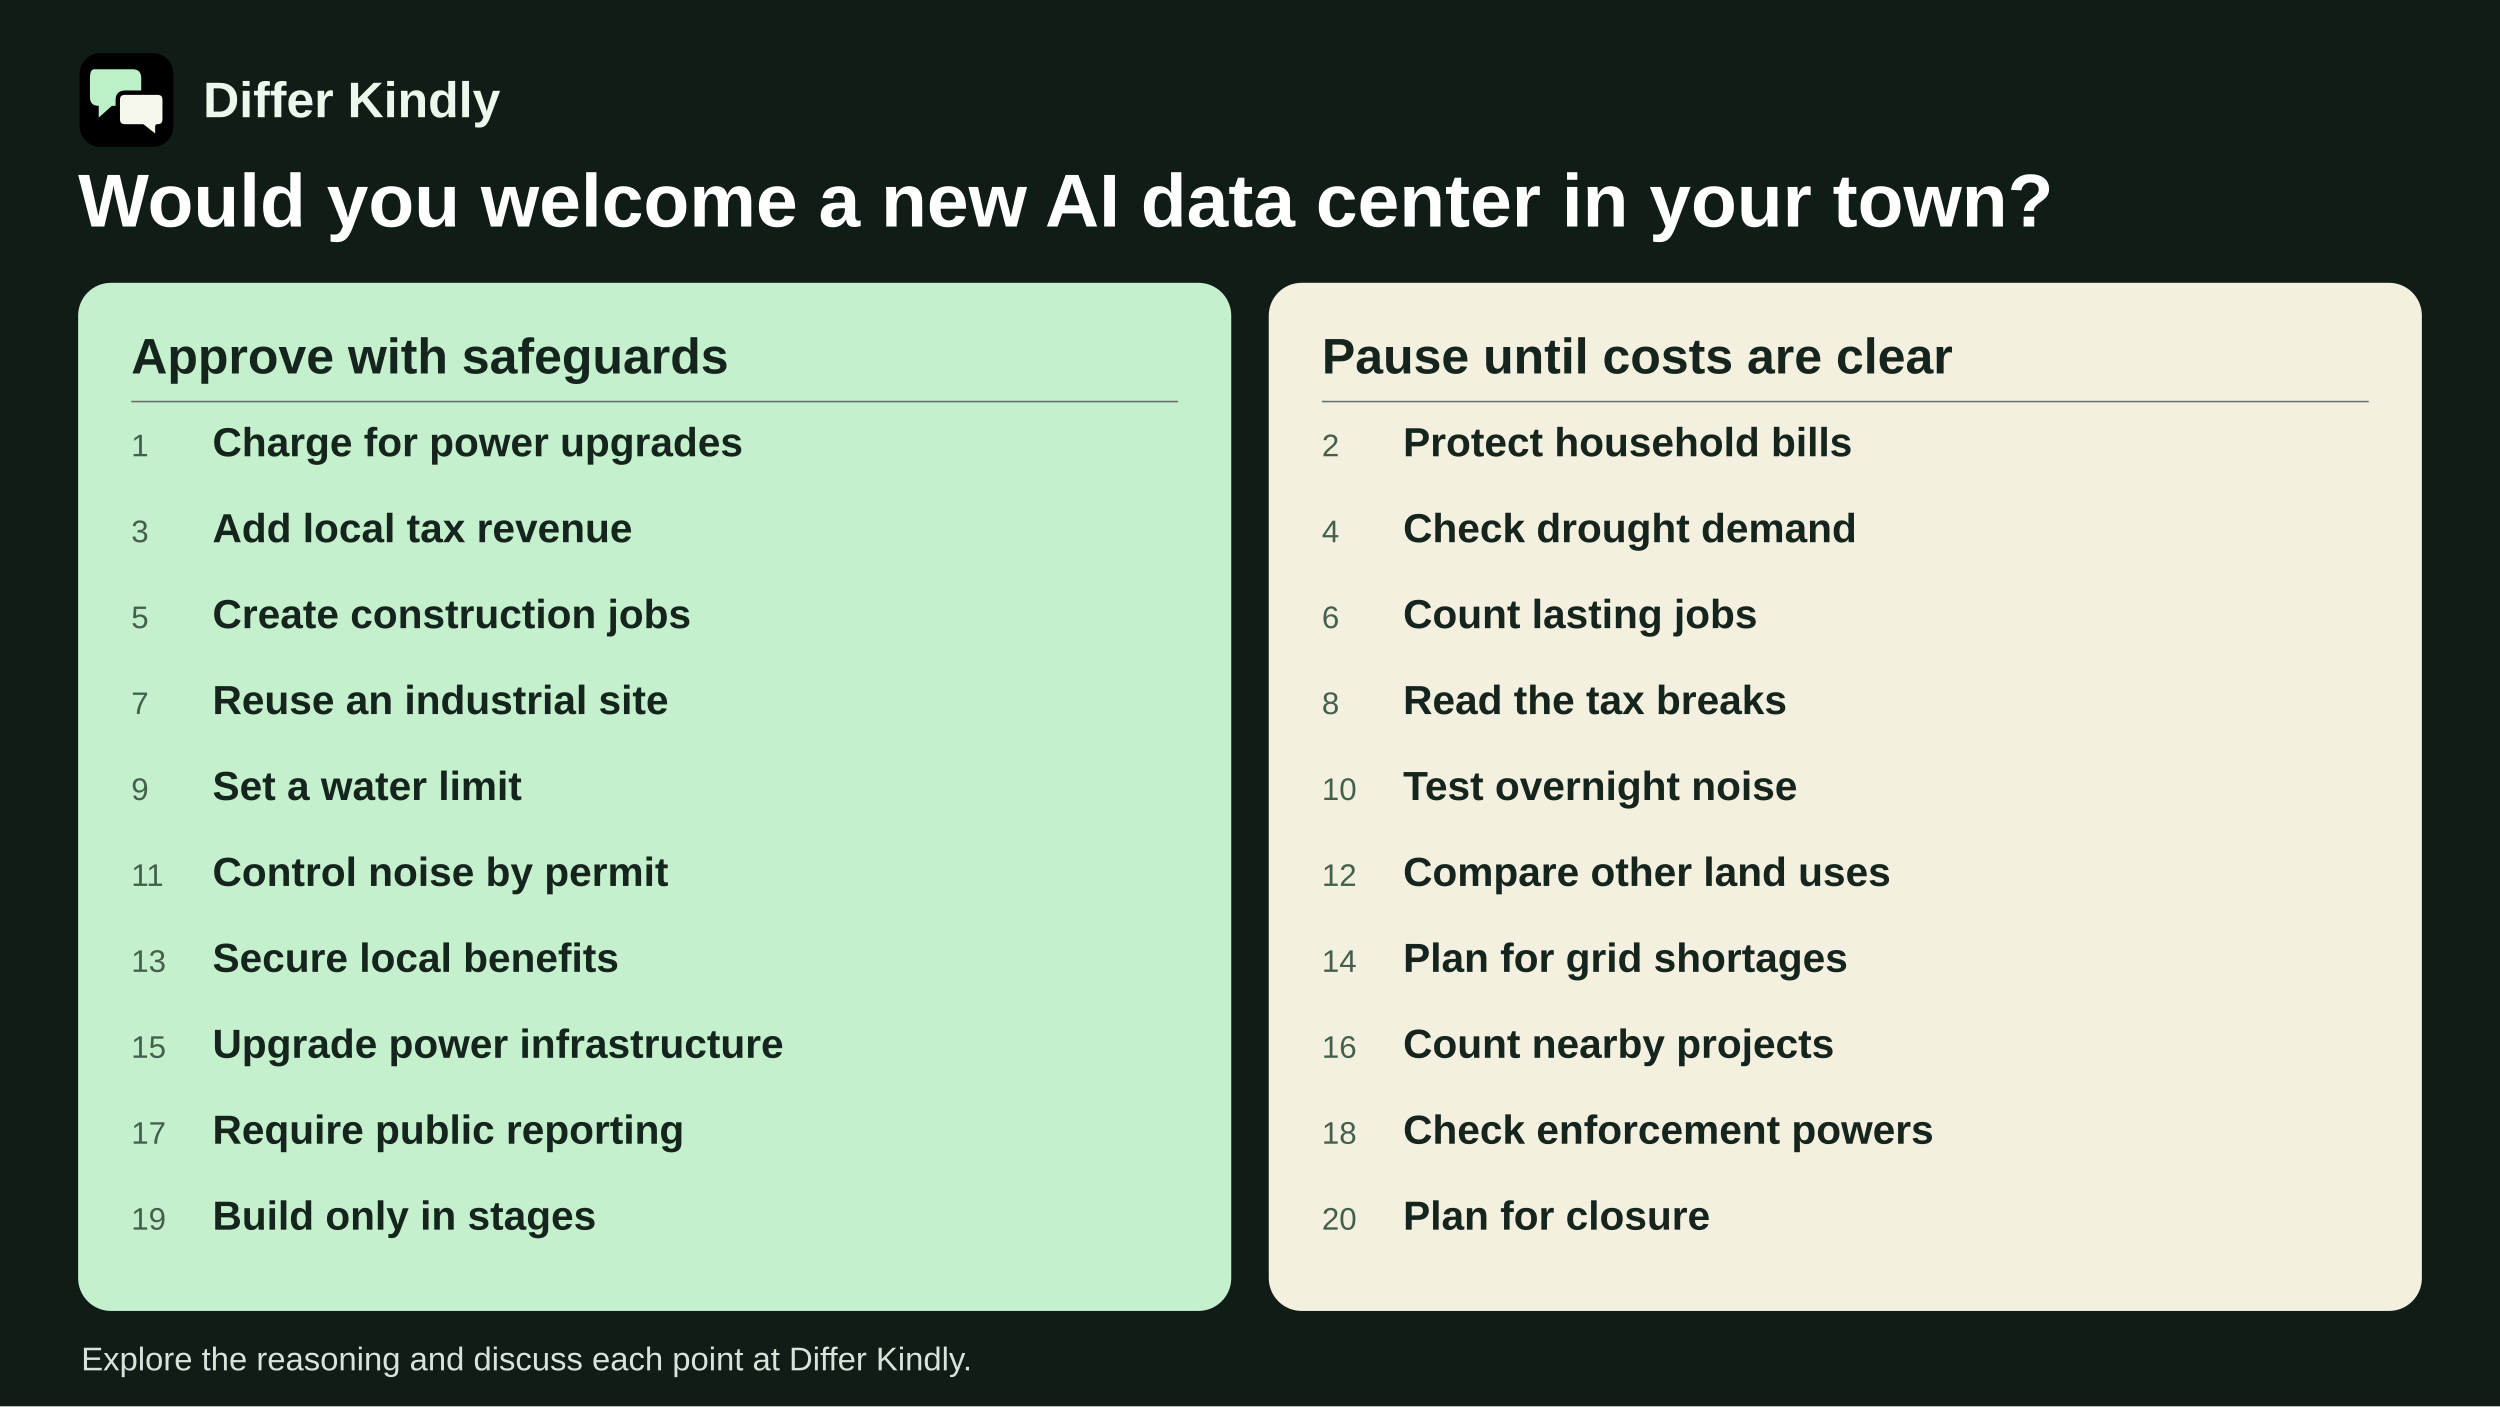
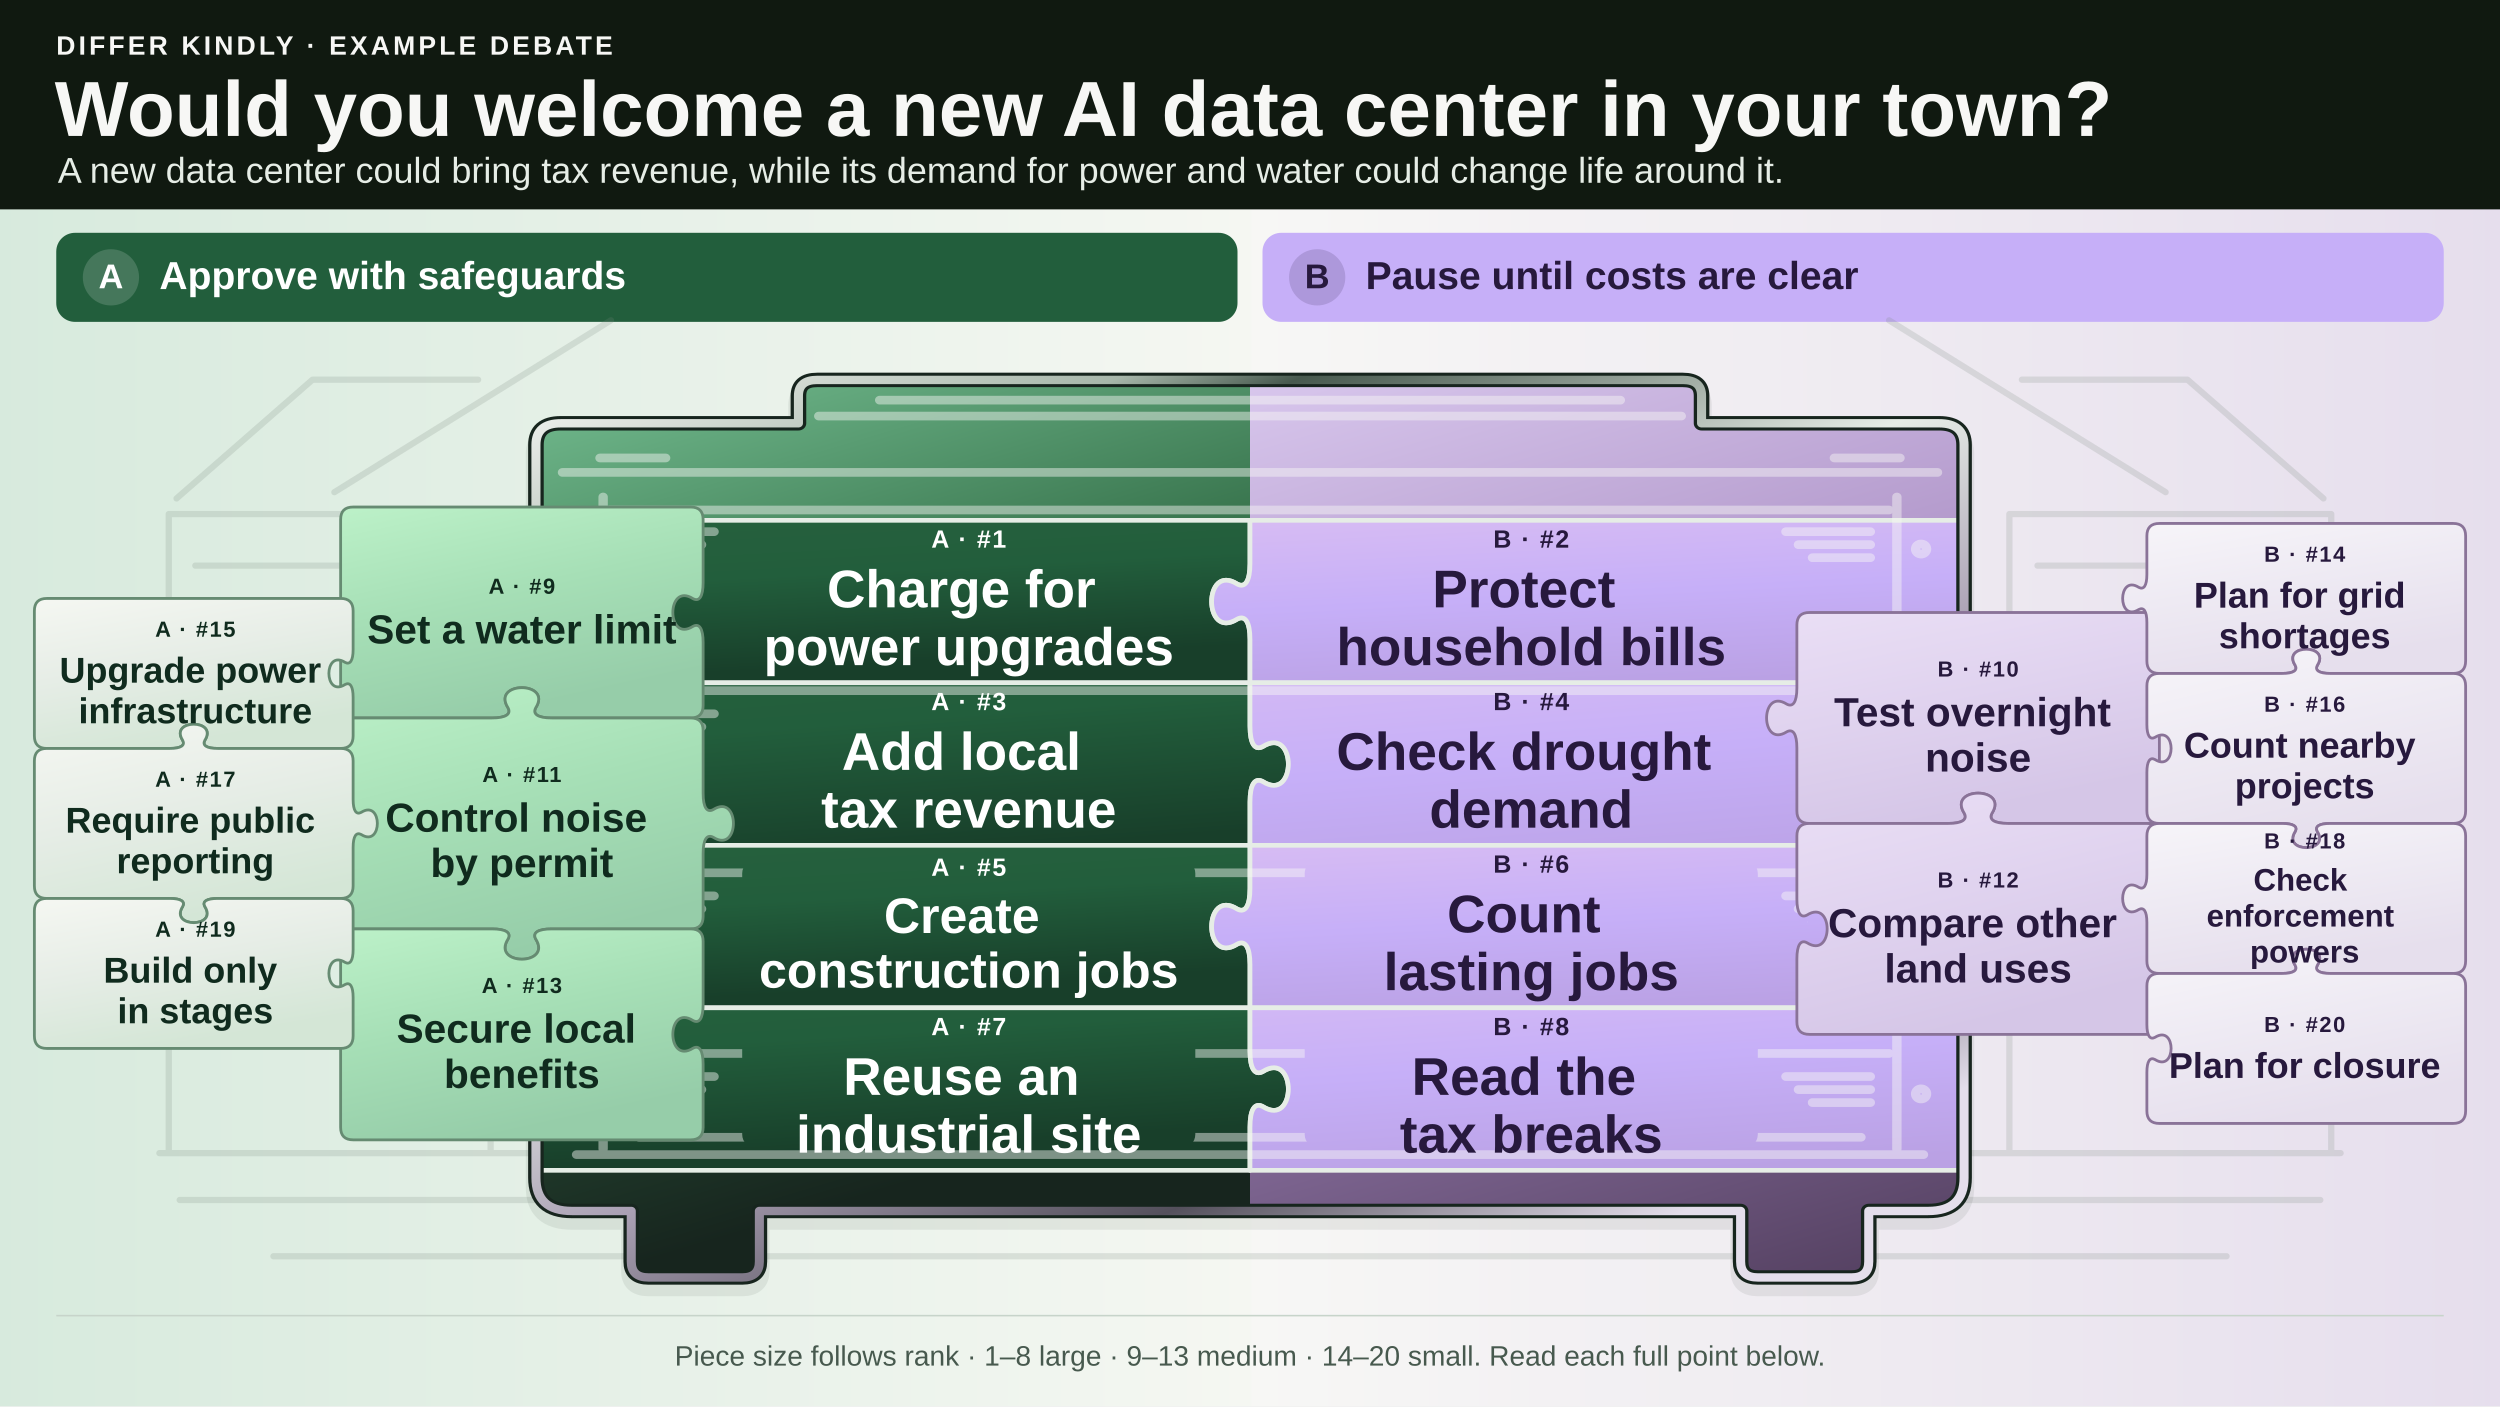
- <svg xmlns="http://www.w3.org/2000/svg" width="1600" height="900" viewBox="0 0 1600 900" role="img" aria-labelledby="title desc" font-family="Arial, sans-serif" fill="#15251d">
-   <rect width="1600" height="900" fill="#101c16" />
-   <svg x="51" y="34" width="60" height="60" viewBox="0 0 64 64">
-     <rect width="64" height="64" rx="14" fill="#000" />
-     <path fill="#bcf1c8" d="M10 11h26q6 0 6 6v13q0 6-6 6H22l-9 8v-8q-6 0-6-6V17q0-6 3-6Z" />
-     <path fill="#f5f7ed" stroke="#000" stroke-width="3" stroke-linejoin="round" d="M31 27h22q5 0 5 5v13q0 5-5 5v8l-10-8H31q-5 0-5-5V32q0-5 5-5Z" />
-   </svg>
-   <text x="130" y="75" fill="#edf8ed" font-size="32" font-weight="bold">Differ Kindly</text>
-   <text x="50" y="145" fill="#fff" font-size="48" font-weight="bold">Would you welcome a new AI data center in your town?</text>
-   <rect x="50" y="181" rx="21" width="738" height="658" fill="#c5f0cd" />
-   <text x="84" y="239" font-size="32" font-weight="bold">Approve with safeguards</text>
-   <path d="M84 257h670" stroke="#637468" />
-   <g data-rank="1">
-     <text x="84" y="292" font-size="20" fill="#43604c">1</text>
-     <text x="136" y="292" font-size="26" font-weight="bold">Charge for power upgrades</text>
-   </g>
-   <g data-rank="3">
-     <text x="84" y="347" font-size="20" fill="#43604c">3</text>
-     <text x="136" y="347" font-size="26" font-weight="bold">Add local tax revenue</text>
-   </g>
-   <g data-rank="5">
-     <text x="84" y="402" font-size="20" fill="#43604c">5</text>
-     <text x="136" y="402" font-size="26" font-weight="bold">Create construction jobs</text>
-   </g>
-   <g data-rank="7">
-     <text x="84" y="457" font-size="20" fill="#43604c">7</text>
-     <text x="136" y="457" font-size="26" font-weight="bold">Reuse an industrial site</text>
-   </g>
-   <g data-rank="9">
-     <text x="84" y="512" font-size="20" fill="#43604c">9</text>
-     <text x="136" y="512" font-size="26" font-weight="bold">Set a water limit</text>
-   </g>
-   <g data-rank="11">
-     <text x="84" y="567" font-size="20" fill="#43604c">11</text>
-     <text x="136" y="567" font-size="26" font-weight="bold">Control noise by permit</text>
-   </g>
-   <g data-rank="13">
-     <text x="84" y="622" font-size="20" fill="#43604c">13</text>
-     <text x="136" y="622" font-size="26" font-weight="bold">Secure local benefits</text>
-   </g>
-   <g data-rank="15">
-     <text x="84" y="677" font-size="20" fill="#43604c">15</text>
-     <text x="136" y="677" font-size="26" font-weight="bold">Upgrade power infrastructure</text>
-   </g>
-   <g data-rank="17">
-     <text x="84" y="732" font-size="20" fill="#43604c">17</text>
-     <text x="136" y="732" font-size="26" font-weight="bold">Require public reporting</text>
-   </g>
-   <g data-rank="19">
-     <text x="84" y="787" font-size="20" fill="#43604c">19</text>
-     <text x="136" y="787" font-size="26" font-weight="bold">Build only in stages</text>
-   </g>
-   <rect x="812" y="181" rx="21" width="738" height="658" fill="#f4f0df" />
-   <text x="846" y="239" font-size="32" font-weight="bold">Pause until costs are clear</text>
-   <path d="M846 257h670" stroke="#637468" />
-   <g data-rank="2">
-     <text x="846" y="292" font-size="20" fill="#43604c">2</text>
-     <text x="898" y="292" font-size="26" font-weight="bold">Protect household bills</text>
-   </g>
-   <g data-rank="4">
-     <text x="846" y="347" font-size="20" fill="#43604c">4</text>
-     <text x="898" y="347" font-size="26" font-weight="bold">Check drought demand</text>
-   </g>
-   <g data-rank="6">
-     <text x="846" y="402" font-size="20" fill="#43604c">6</text>
-     <text x="898" y="402" font-size="26" font-weight="bold">Count lasting jobs</text>
-   </g>
-   <g data-rank="8">
-     <text x="846" y="457" font-size="20" fill="#43604c">8</text>
-     <text x="898" y="457" font-size="26" font-weight="bold">Read the tax breaks</text>
-   </g>
-   <g data-rank="10">
-     <text x="846" y="512" font-size="20" fill="#43604c">10</text>
-     <text x="898" y="512" font-size="26" font-weight="bold">Test overnight noise</text>
-   </g>
-   <g data-rank="12">
-     <text x="846" y="567" font-size="20" fill="#43604c">12</text>
-     <text x="898" y="567" font-size="26" font-weight="bold">Compare other land uses</text>
-   </g>
-   <g data-rank="14">
-     <text x="846" y="622" font-size="20" fill="#43604c">14</text>
-     <text x="898" y="622" font-size="26" font-weight="bold">Plan for grid shortages</text>
-   </g>
-   <g data-rank="16">
-     <text x="846" y="677" font-size="20" fill="#43604c">16</text>
-     <text x="898" y="677" font-size="26" font-weight="bold">Count nearby projects</text>
-   </g>
-   <g data-rank="18">
-     <text x="846" y="732" font-size="20" fill="#43604c">18</text>
-     <text x="898" y="732" font-size="26" font-weight="bold">Check enforcement powers</text>
-   </g>
-   <g data-rank="20">
-     <text x="846" y="787" font-size="20" fill="#43604c">20</text>
-     <text x="898" y="787" font-size="26" font-weight="bold">Plan for closure</text>
-   </g>
-   <text x="52" y="877" fill="#d6e4d9" font-size="21">Explore the reasoning and discuss each point at Differ Kindly.</text>
+ <svg xmlns="http://www.w3.org/2000/svg" width="1600" height="900" viewBox="0 0 1600 900" role="img" aria-labelledby="poster-title poster-desc" font-family="Arial, Liberation Sans, sans-serif">
+   <defs>
+     <linearGradient id="finish-left-core" x1="0%" y1="0%" x2="38%" y2="100%">
+       <stop stop-color="#28613e" />
+       <stop offset=".5" stop-color="#225e3c" />
+       <stop offset="1" stop-color="#183f2a" />
+     </linearGradient>
+     <linearGradient id="finish-left-medium" x1="0%" y1="0%" x2="38%" y2="100%">
+       <stop stop-color="#bcf1c8" />
+       <stop offset=".5" stop-color="#a6dfb6" />
+       <stop offset="1" stop-color="#96cda9" />
+     </linearGradient>
+     <linearGradient id="finish-left-small" x1="0%" y1="0%" x2="38%" y2="100%">
+       <stop stop-color="#f5f7f2" />
+       <stop offset=".5" stop-color="#e6ede6" />
+       <stop offset="1" stop-color="#d4e6d6" />
+     </linearGradient>
+     <linearGradient id="finish-left-body" x1="0%" y1="0%" x2="38%" y2="100%">
+       <stop stop-color="#9aebbb" />
+       <stop offset=".5" stop-color="#39754e" />
+       <stop offset="1" stop-color="#17251e" />
+     </linearGradient>
+     <linearGradient id="finish-right-core" x1="0%" y1="0%" x2="38%" y2="100%">
+       <stop stop-color="#d7bcf3" />
+       <stop offset=".5" stop-color="#c6aff8" />
+       <stop offset="1" stop-color="#baa1e4" />
+     </linearGradient>
+     <linearGradient id="finish-right-medium" x1="0%" y1="0%" x2="38%" y2="100%">
+       <stop stop-color="#eadff5" />
+       <stop offset=".5" stop-color="#e0d3ef" />
+       <stop offset="1" stop-color="#d5c6e7" />
+     </linearGradient>
+     <linearGradient id="finish-right-small" x1="0%" y1="0%" x2="38%" y2="100%">
+       <stop stop-color="#f7f5f9" />
+       <stop offset=".5" stop-color="#eeeaf3" />
+       <stop offset="1" stop-color="#e6dfed" />
+     </linearGradient>
+     <linearGradient id="finish-right-body" x1="0%" y1="0%" x2="38%" y2="100%">
+       <stop stop-color="#decef2" />
+       <stop offset=".5" stop-color="#a487be" />
+       <stop offset="1" stop-color="#564263" />
+     </linearGradient>
+     <linearGradient id="object-rim" x1="0%" y1="0%" x2="70%" y2="100%">
+       <stop stop-color="#f7f7f5" />
+       <stop offset=".19" stop-color="#a7b7aa" />
+       <stop offset=".25" stop-color="#47594e" />
+       <stop offset=".48" stop-color="#e6ede6" />
+       <stop offset=".65" stop-color="#aba1b5" />
+       <stop offset=".83" stop-color="#54505c" />
+       <stop offset="1" stop-color="#e4deeb" />
+     </linearGradient>
+     <linearGradient id="scene-field" x1="0%" x2="100%">
+       <stop stop-color="#d7eadd" />
+       <stop offset=".5" stop-color="#f5f7f2" />
+       <stop offset=".501" stop-color="#f7f7f5" />
+       <stop offset="1" stop-color="#e6deed" />
+     </linearGradient>
+     <clipPath id="subject-outline">
+       <path d="M343 243 Q343 228 359 228 H511 V209 Q511 198 523 198 H1077 Q1089 198 1089 209 V228 H1241 Q1257 228 1257 243 V750 Q1257 773 1234 773 H1196 V808 Q1196 819 1185 819 H1125 Q1114 819 1114 808 V773 H486 V808 Q486 819 475 819 H415 Q404 819 404 808 V773 H366 Q343 773 343 750 Z" transform="translate(0 60) scale(1 .925)" clip-rule="evenodd" />
+     </clipPath>
+     <mask id="feature-clear" maskUnits="userSpaceOnUse" x="0" y="0" width="1600" height="900">
+       <rect width="1600" height="900" fill="white" />
+       <rect x="475" y="342" width="290" height="81" rx="9" fill="black" />
+       <rect x="835" y="342" width="290" height="81" rx="9" fill="black" />
+       <rect x="475" y="446" width="290" height="81" rx="9" fill="black" />
+       <rect x="835" y="446" width="290" height="81" rx="9" fill="black" />
+       <rect x="475" y="550" width="290" height="81" rx="9" fill="black" />
+       <rect x="835" y="550" width="290" height="81" rx="9" fill="black" />
+       <rect x="475" y="654" width="290" height="81" rx="9" fill="black" />
+       <rect x="835" y="654" width="290" height="81" rx="9" fill="black" />
+       <rect x="225" y="355" width="218" height="72" rx="9" fill="black" />
+       <rect x="1157" y="422.5" width="218" height="72" rx="9" fill="black" />
+       <rect x="225" y="490" width="218" height="72" rx="9" fill="black" />
+       <rect x="1157" y="557.5" width="218" height="72" rx="9" fill="black" />
+       <rect x="225" y="625" width="218" height="72" rx="9" fill="black" />
+       <rect x="1380.5" y="346" width="189" height="72" rx="9" fill="black" />
+       <rect x="30.5" y="394" width="189" height="72" rx="9" fill="black" />
+       <rect x="1380.5" y="442" width="189" height="72" rx="9" fill="black" />
+       <rect x="30.5" y="490" width="189" height="72" rx="9" fill="black" />
+       <rect x="1380.5" y="538" width="189" height="72" rx="9" fill="black" />
+       <rect x="30.5" y="586" width="189" height="72" rx="9" fill="black" />
+       <rect x="1380.5" y="634" width="189" height="72" rx="9" fill="black" />
+     </mask>
+   </defs>
+   <rect width="1600" height="900" fill="url(#scene-field)" />
+   <path d="M0 0H1600V134H0Z" fill="#101910" />
+   <g fill="#f7f7f5">
+     <text x="36" y="35" font-size="17" font-weight="700" letter-spacing="2">DIFFER KINDLY  ·  EXAMPLE DEBATE</text>
+     <text x="35" y="87" font-size="50" font-weight="700">Would you welcome a new AI data center in your town?</text>
+     <text x="37" y="117" font-size="23" fill="#e6ede6">A new data center could bring tax revenue, while its demand for power and water could change life around it.</text>
+   </g>
+   <g data-position="A">
+     <rect x="36" y="149" width="756" height="57" rx="12" fill="#225e3c" />
+     <circle cx="71" cy="177.5" r="18" fill="#ffffff" opacity=".16" />
+     <text x="71" y="184.5" fill="#ffffff" font-size="22" font-weight="700" text-anchor="middle">A</text>
+     <text x="102" y="185" fill="#ffffff" font-size="25" font-weight="700">Approve with safeguards</text>
+   </g>
+   <g data-position="B">
+     <rect x="808" y="149" width="756" height="57" rx="12" fill="#c6aff8" />
+     <circle cx="843" cy="177.5" r="18" fill="#27193d" opacity=".16" />
+     <text x="843" y="184.5" fill="#27193d" font-size="22" font-weight="700" text-anchor="middle">B</text>
+     <text x="874" y="185" fill="#27193d" font-size="25" font-weight="700">Pause until costs are clear</text>
+   </g>
+   <g data-background-context="" mask="url(#feature-clear)" fill="none" stroke="#79867d" stroke-width="4" opacity=".20" stroke-linejoin="round" stroke-linecap="round">
+     <path d="M102 738 H1498 M115 768 H1485 M175 804 H1425" />
+     <path d="M108 737 V329 H314 V737 M125 362 H296 M125 436 H296 M125 510 H296 M125 584 H296 M125 658 H296" />
+     <path d="M1286 737 V329 H1492 V737 M1304 362 H1475 M1304 436 H1475 M1304 510 H1475 M1304 584 H1475 M1304 658 H1475" />
+     <path d="M113 319 L200 243 H306 M1487 319 L1400 243 H1294 M214 315 L391 205 M1386 315 L1209 205" />
+   </g>
+   <path d="M343 243 Q343 228 359 228 H511 V209 Q511 198 523 198 H1077 Q1089 198 1089 209 V228 H1241 Q1257 228 1257 243 V750 Q1257 773 1234 773 H1196 V808 Q1196 819 1185 819 H1125 Q1114 819 1114 808 V773 H486 V808 Q486 819 475 819 H415 Q404 819 404 808 V773 H366 Q343 773 343 750 Z" fill="none" stroke="#17251e" stroke-width="13" opacity=".08" transform="translate(0 6) translate(0 60) scale(1 .925)" stroke-linejoin="round" />
+   <g clip-path="url(#subject-outline)" data-subject-fill="">
+     <path d="M0 207H800V840H0Z" fill="url(#finish-left-body)" />
+     <path d="M800 207H1600V840H800Z" fill="url(#finish-right-body)" />
+   </g>
+   <g data-core-pieces="" clip-path="url(#subject-outline)">
+     <path data-piece-rank="1" data-piece-tier="core" d="M36 333L800 333Q800 333 800 333L800 360.68C800 372.27 796.77 376.45 791.83 373.79C769.98 359.92 769.98 410.08 791.83 396.21C796.77 393.55 800 397.73 800 409.32L800 437Q800 437 800 437L442.32 437C430.73 437 426.55 433.77 429.21 428.83C443.08 406.98 392.92 406.98 406.79 428.83C409.45 433.77 405.27 437 393.68 437L36 437Q36 437 36 437L36 333Q36 333 36 333Z" fill="url(#finish-left-core)" stroke="#e6ede6" stroke-width="3" stroke-linejoin="round" />
+     <path data-piece-rank="2" data-piece-tier="core" d="M800 333L1564 333Q1564 333 1564 333L1564 437Q1564 437 1564 437L1206.32 437C1194.73 437 1190.55 433.77 1193.21 428.83C1207.08 406.98 1156.92 406.98 1170.79 428.83C1173.45 433.77 1169.27 437 1157.68 437L800 437Q800 437 800 437L800 409.32C800 397.73 796.77 393.55 791.83 396.21C769.98 410.08 769.98 359.92 791.83 373.79C796.77 376.45 800 372.27 800 360.68L800 333Q800 333 800 333Z" fill="url(#finish-right-core)" stroke="#e6ede6" stroke-width="3" stroke-linejoin="round" />
+     <path data-piece-rank="3" data-piece-tier="core" d="M36 437L393.68 437C405.27 437 409.45 433.77 406.79 428.83C392.92 406.98 443.08 406.98 429.21 428.83C426.55 433.77 430.73 437 442.32 437L800 437Q800 437 800 437L800 464.68C800 476.27 803.23 480.45 808.17 477.79C830.02 463.92 830.02 514.08 808.17 500.21C803.23 497.55 800 501.73 800 513.32L800 541Q800 541 800 541L442.32 541C430.73 541 426.55 544.23 429.21 549.17C443.08 571.02 392.92 571.02 406.79 549.17C409.45 544.23 405.27 541 393.68 541L36 541Q36 541 36 541L36 437Q36 437 36 437Z" fill="url(#finish-left-core)" stroke="#e6ede6" stroke-width="3" stroke-linejoin="round" />
+     <path data-piece-rank="4" data-piece-tier="core" d="M800 437L1157.68 437C1169.27 437 1173.45 433.77 1170.79 428.83C1156.92 406.98 1207.08 406.98 1193.21 428.83C1190.55 433.77 1194.73 437 1206.32 437L1564 437Q1564 437 1564 437L1564 541Q1564 541 1564 541L1206.32 541C1194.73 541 1190.55 544.23 1193.21 549.17C1207.08 571.02 1156.92 571.02 1170.79 549.17C1173.45 544.23 1169.27 541 1157.68 541L800 541Q800 541 800 541L800 513.32C800 501.73 803.23 497.55 808.17 500.21C830.02 514.08 830.02 463.92 808.17 477.79C803.23 480.45 800 476.27 800 464.68L800 437Q800 437 800 437Z" fill="url(#finish-right-core)" stroke="#e6ede6" stroke-width="3" stroke-linejoin="round" />
+     <path data-piece-rank="5" data-piece-tier="core" d="M36 541L393.68 541C405.27 541 409.45 544.23 406.79 549.17C392.92 571.02 443.08 571.02 429.21 549.17C426.55 544.23 430.73 541 442.32 541L800 541Q800 541 800 541L800 568.68C800 580.27 796.77 584.45 791.83 581.79C769.98 567.92 769.98 618.08 791.83 604.21C796.77 601.55 800 605.73 800 617.32L800 645Q800 645 800 645L442.32 645C430.73 645 426.55 641.77 429.21 636.83C443.08 614.98 392.92 614.98 406.79 636.83C409.45 641.77 405.27 645 393.68 645L36 645Q36 645 36 645L36 541Q36 541 36 541Z" fill="url(#finish-left-core)" stroke="#e6ede6" stroke-width="3" stroke-linejoin="round" />
+     <path data-piece-rank="6" data-piece-tier="core" d="M800 541L1157.68 541C1169.27 541 1173.45 544.23 1170.79 549.17C1156.92 571.02 1207.08 571.02 1193.21 549.17C1190.55 544.23 1194.73 541 1206.32 541L1564 541Q1564 541 1564 541L1564 645Q1564 645 1564 645L1206.32 645C1194.73 645 1190.55 641.77 1193.21 636.83C1207.08 614.98 1156.92 614.98 1170.79 636.83C1173.45 641.77 1169.27 645 1157.68 645L800 645Q800 645 800 645L800 617.32C800 605.73 796.77 601.55 791.83 604.21C769.98 618.08 769.98 567.92 791.83 581.79C796.77 584.45 800 580.27 800 568.68L800 541Q800 541 800 541Z" fill="url(#finish-right-core)" stroke="#e6ede6" stroke-width="3" stroke-linejoin="round" />
+     <path data-piece-rank="7" data-piece-tier="core" d="M36 645L393.68 645C405.27 645 409.45 641.77 406.79 636.83C392.92 614.98 443.08 614.98 429.21 636.83C426.55 641.77 430.73 645 442.32 645L800 645Q800 645 800 645L800 672.68C800 684.27 803.23 688.45 808.17 685.79C830.02 671.92 830.02 722.08 808.17 708.21C803.23 705.55 800 709.73 800 721.32L800 749Q800 749 800 749L36 749Q36 749 36 749L36 645Q36 645 36 645Z" fill="url(#finish-left-core)" stroke="#e6ede6" stroke-width="3" stroke-linejoin="round" />
+     <path data-piece-rank="8" data-piece-tier="core" d="M800 645L1157.68 645C1169.27 645 1173.45 641.77 1170.79 636.83C1156.92 614.98 1207.08 614.98 1193.21 636.83C1190.55 641.77 1194.73 645 1206.32 645L1564 645Q1564 645 1564 645L1564 749Q1564 749 1564 749L800 749Q800 749 800 749L800 721.32C800 709.73 803.23 705.55 808.17 708.21C830.02 722.08 830.02 671.92 808.17 685.79C803.23 688.45 800 684.27 800 672.68L800 645Q800 645 800 645Z" fill="url(#finish-right-core)" stroke="#e6ede6" stroke-width="3" stroke-linejoin="round" />
+   </g>
+   <g clip-path="url(#subject-outline)" mask="url(#feature-clear)" data-subject-details="" fill="none" stroke="#f7f7f5" stroke-width="6" stroke-linecap="round" stroke-linejoin="round" opacity=".46">
+     <g transform="translate(0 60) scale(1 .925)">
+       <path d="M360 262 H1240 M369 734 H1231 M386 279 V730 M1214 279 V730" />
+       <path d="M524 223 H1076 M563 212 H1037 M384 252 H426 M1174 252 H1216" />
+       <path d="M390 288 H1209 M390 413 H1209 M390 539 H1209 M390 664 H1209 M409 722 H1191" />
+       <path d="M403 303 H457 M403 312 H449 M403 321 H439 M1143 303 H1197 M1151 312 H1197 M1160 321 H1197 M403 429 H457 M403 438 H449 M403 447 H439 M1143 429 H1197 M1151 438 H1197 M1160 447 H1197" />
+       <path d="M403 555 H457 M403 564 H449 M403 573 H439 M1143 555 H1197 M1151 564 H1197 M1160 573 H1197 M403 680 H457 M403 689 H449 M403 698 H439 M1143 680 H1197 M1151 689 H1197 M1160 698 H1197" />
+       <path d="M374 315 A3.5 3.5 0 1 0 367 315 A3.5 3.5 0 1 0 374 315 M374 441 A3.5 3.5 0 1 0 367 441 A3.5 3.5 0 1 0 374 441 M374 567 A3.5 3.5 0 1 0 367 567 A3.5 3.5 0 1 0 374 567 M374 692 A3.5 3.5 0 1 0 367 692 A3.5 3.5 0 1 0 374 692" />
+       <path d="M1233 315 A3.5 3.5 0 1 0 1226 315 A3.5 3.5 0 1 0 1233 315 M1233 441 A3.5 3.5 0 1 0 1226 441 A3.5 3.5 0 1 0 1233 441 M1233 567 A3.5 3.5 0 1 0 1226 567 A3.5 3.5 0 1 0 1233 567 M1233 692 A3.5 3.5 0 1 0 1226 692 A3.5 3.5 0 1 0 1233 692" />
+     </g>
+   </g>
+   <path mask="url(#feature-clear)" data-main-subject="" d="M343 243 Q343 228 359 228 H511 V209 Q511 198 523 198 H1077 Q1089 198 1089 209 V228 H1241 Q1257 228 1257 243 V750 Q1257 773 1234 773 H1196 V808 Q1196 819 1185 819 H1125 Q1114 819 1114 808 V773 H486 V808 Q486 819 475 819 H415 Q404 819 404 808 V773 H366 Q343 773 343 750 Z" transform="translate(0 60) scale(1 .925)" fill="none" fill-rule="evenodd" stroke="#17251e" stroke-width="10" stroke-linecap="round" stroke-linejoin="round" />
+   <path d="M343 243 Q343 228 359 228 H511 V209 Q511 198 523 198 H1077 Q1089 198 1089 209 V228 H1241 Q1257 228 1257 243 V750 Q1257 773 1234 773 H1196 V808 Q1196 819 1185 819 H1125 Q1114 819 1114 808 V773 H486 V808 Q486 819 475 819 H415 Q404 819 404 808 V773 H366 Q343 773 343 750 Z" transform="translate(0 60) scale(1 .925)" mask="url(#feature-clear)" fill="none" stroke="url(#object-rim)" stroke-width="5.8" stroke-linejoin="round" />
+   <g data-attached-pieces="">
+     <path data-piece-rank="9" data-piece-tier="medium" d="M226 324.5L442 324.5Q450 324.5 450 332.5L450 372.8C450 381.95 447.45 385.25 443.55 383.15C426.3 372.2 426.3 411.8 443.55 400.85C447.45 398.75 450 402.05 450 411.2L450 451.5Q450 459.5 442 459.5L353.2 459.5C344.05 459.5 340.75 456.95 342.85 453.05C353.8 435.8 314.2 435.8 325.15 453.05C327.25 456.95 323.95 459.5 314.8 459.5L226 459.5Q218 459.5 218 451.5L218 332.5Q218 324.5 226 324.5Z" fill="url(#finish-left-medium)" stroke="#668b72" stroke-width="1.8" stroke-linejoin="round" />
+     <path data-piece-rank="10" data-piece-tier="medium" d="M1158 392L1374 392Q1382 392 1382 400L1382 519Q1382 527 1374 527L1285.2 527C1276.05 527 1272.75 524.45 1274.85 520.55C1285.8 503.3 1246.2 503.3 1257.15 520.55C1259.25 524.45 1255.95 527 1246.8 527L1158 527Q1150 527 1150 519L1150 478.7C1150 469.55 1147.45 466.25 1143.55 468.35C1126.3 479.3 1126.3 439.7 1143.55 450.65C1147.45 452.75 1150 449.45 1150 440.3L1150 400Q1150 392 1158 392Z" fill="url(#finish-right-medium)" stroke="#8a7398" stroke-width="1.8" stroke-linejoin="round" />
+     <path data-piece-rank="11" data-piece-tier="medium" d="M226 459.5L314.8 459.5C323.95 459.5 327.25 456.95 325.15 453.05C314.2 435.8 353.8 435.8 342.85 453.05C340.75 456.95 344.05 459.5 353.2 459.5L442 459.5Q450 459.5 450 467.5L450 507.8C450 516.95 452.55 520.25 456.45 518.15C473.7 507.2 473.7 546.8 456.45 535.85C452.55 533.75 450 537.05 450 546.2L450 586.5Q450 594.5 442 594.5L353.2 594.5C344.05 594.5 340.75 597.05 342.85 600.95C353.8 618.2 314.2 618.2 325.15 600.95C327.25 597.05 323.95 594.5 314.8 594.5L226 594.5Q218 594.5 218 586.5L218 467.5Q218 459.5 226 459.5Z" fill="url(#finish-left-medium)" stroke="#668b72" stroke-width="1.8" stroke-linejoin="round" />
+     <path data-piece-rank="12" data-piece-tier="medium" d="M1158 527L1246.8 527C1255.95 527 1259.25 524.45 1257.15 520.55C1246.2 503.3 1285.8 503.3 1274.85 520.55C1272.75 524.45 1276.05 527 1285.2 527L1374 527Q1382 527 1382 535L1382 654Q1382 662 1374 662L1158 662Q1150 662 1150 654L1150 613.7C1150 604.55 1152.55 601.25 1156.45 603.35C1173.7 614.3 1173.7 574.7 1156.45 585.65C1152.55 587.75 1150 584.45 1150 575.3L1150 535Q1150 527 1158 527Z" fill="url(#finish-right-medium)" stroke="#8a7398" stroke-width="1.8" stroke-linejoin="round" />
+     <path data-piece-rank="13" data-piece-tier="medium" d="M226 594.5L314.8 594.5C323.95 594.5 327.25 597.05 325.15 600.95C314.2 618.2 353.8 618.2 342.85 600.95C340.75 597.05 344.05 594.5 353.2 594.5L442 594.5Q450 594.5 450 602.5L450 642.8C450 651.95 447.45 655.25 443.55 653.15C426.3 642.2 426.3 681.8 443.55 670.85C447.45 668.75 450 672.05 450 681.2L450 721.5Q450 729.5 442 729.5L226 729.5Q218 729.5 218 721.5L218 602.5Q218 594.5 226 594.5Z" fill="url(#finish-left-medium)" stroke="#668b72" stroke-width="1.8" stroke-linejoin="round" />
+     <path data-piece-rank="14" data-piece-tier="small" d="M1382 335L1570 335Q1578 335 1578 343L1578 423Q1578 431 1570 431L1491.36 431C1484.04 431 1481.4 428.96 1483.08 425.84C1491.84 412.04 1460.16 412.04 1468.92 425.84C1470.6 428.96 1467.96 431 1460.64 431L1382 431Q1374 431 1374 423L1374 398.36C1374 391.04 1371.96 388.4 1368.84 390.08C1355.04 398.84 1355.04 367.16 1368.84 375.92C1371.96 377.6 1374 374.96 1374 367.64L1374 343Q1374 335 1382 335Z" fill="url(#finish-right-small)" stroke="#8a7398" stroke-width="1.8" stroke-linejoin="round" />
+     <path data-piece-rank="15" data-piece-tier="small" d="M30 383L218 383Q226 383 226 391L226 415.64C226 422.96 223.96 425.6 220.84 423.92C207.04 415.16 207.04 446.84 220.84 438.08C223.96 436.4 226 439.04 226 446.36L226 471Q226 479 218 479L139.36 479C132.04 479 129.4 476.96 131.08 473.84C139.84 460.04 108.16 460.04 116.92 473.84C118.6 476.96 115.96 479 108.64 479L30 479Q22 479 22 471L22 391Q22 383 30 383Z" fill="url(#finish-left-small)" stroke="#668b72" stroke-width="1.8" stroke-linejoin="round" />
+     <path data-piece-rank="16" data-piece-tier="small" d="M1382 431L1460.64 431C1467.96 431 1470.6 428.96 1468.92 425.84C1460.16 412.04 1491.84 412.04 1483.08 425.84C1481.4 428.96 1484.04 431 1491.36 431L1570 431Q1578 431 1578 439L1578 519Q1578 527 1570 527L1491.36 527C1484.04 527 1481.4 529.04 1483.08 532.16C1491.84 545.96 1460.16 545.96 1468.92 532.16C1470.6 529.04 1467.96 527 1460.64 527L1382 527Q1374 527 1374 519L1374 494.36C1374 487.04 1376.04 484.4 1379.16 486.08C1392.96 494.84 1392.96 463.16 1379.16 471.92C1376.04 473.6 1374 470.96 1374 463.64L1374 439Q1374 431 1382 431Z" fill="url(#finish-right-small)" stroke="#8a7398" stroke-width="1.8" stroke-linejoin="round" />
+     <path data-piece-rank="17" data-piece-tier="small" d="M30 479L108.64 479C115.96 479 118.6 476.96 116.92 473.84C108.16 460.04 139.84 460.04 131.08 473.84C129.4 476.96 132.04 479 139.36 479L218 479Q226 479 226 487L226 511.64C226 518.96 228.04 521.6 231.16 519.92C244.96 511.16 244.96 542.84 231.16 534.08C228.04 532.4 226 535.04 226 542.36L226 567Q226 575 218 575L139.36 575C132.04 575 129.4 577.04 131.08 580.16C139.84 593.96 108.16 593.96 116.92 580.16C118.6 577.04 115.96 575 108.64 575L30 575Q22 575 22 567L22 487Q22 479 30 479Z" fill="url(#finish-left-small)" stroke="#668b72" stroke-width="1.8" stroke-linejoin="round" />
+     <path data-piece-rank="18" data-piece-tier="small" d="M1382 527L1460.64 527C1467.96 527 1470.6 529.04 1468.92 532.16C1460.16 545.96 1491.84 545.96 1483.08 532.16C1481.4 529.04 1484.04 527 1491.36 527L1570 527Q1578 527 1578 535L1578 615Q1578 623 1570 623L1491.36 623C1484.04 623 1481.4 620.96 1483.08 617.84C1491.84 604.04 1460.16 604.04 1468.92 617.84C1470.6 620.96 1467.96 623 1460.64 623L1382 623Q1374 623 1374 615L1374 590.36C1374 583.04 1371.96 580.4 1368.84 582.08C1355.04 590.84 1355.04 559.16 1368.84 567.92C1371.96 569.6 1374 566.96 1374 559.64L1374 535Q1374 527 1382 527Z" fill="url(#finish-right-small)" stroke="#8a7398" stroke-width="1.8" stroke-linejoin="round" />
+     <path data-piece-rank="19" data-piece-tier="small" d="M30 575L108.64 575C115.96 575 118.6 577.04 116.92 580.16C108.16 593.96 139.84 593.96 131.08 580.16C129.4 577.04 132.04 575 139.36 575L218 575Q226 575 226 583L226 607.64C226 614.96 223.96 617.6 220.84 615.92C207.04 607.16 207.04 638.84 220.84 630.08C223.96 628.4 226 631.04 226 638.36L226 663Q226 671 218 671L30 671Q22 671 22 663L22 583Q22 575 30 575Z" fill="url(#finish-left-small)" stroke="#668b72" stroke-width="1.8" stroke-linejoin="round" />
+     <path data-piece-rank="20" data-piece-tier="small" d="M1382 623L1460.64 623C1467.96 623 1470.6 620.96 1468.92 617.84C1460.16 604.04 1491.84 604.04 1483.08 617.84C1481.4 620.96 1484.04 623 1491.36 623L1570 623Q1578 623 1578 631L1578 711Q1578 719 1570 719L1382 719Q1374 719 1374 711L1374 686.36C1374 679.04 1376.04 676.4 1379.16 678.08C1392.96 686.84 1392.96 655.16 1379.16 663.92C1376.04 665.6 1374 662.96 1374 655.64L1374 631Q1374 623 1382 623Z" fill="url(#finish-right-small)" stroke="#8a7398" stroke-width="1.8" stroke-linejoin="round" />
+   </g>
+   <g>
+     <g data-argument-id="point-1" data-rank="1" data-side="left" data-band="core" fill="#ffffff" text-anchor="middle">
+       <text data-rank-marker="1" x="620" y="350.5" font-size="16" font-weight="700" letter-spacing="1">A · #1</text>
+       <text data-label="" font-size="34" font-weight="700">
+         <tspan x="620" y="388.7">Charge for</tspan>
+         <tspan x="620" y="425.7">power upgrades</tspan>
+       </text>
+     </g>
+     <g data-argument-id="point-11" data-rank="2" data-side="right" data-band="core" fill="#27193d" text-anchor="middle">
+       <text data-rank-marker="2" x="980" y="350.5" font-size="16" font-weight="700" letter-spacing="1">B · #2</text>
+       <text data-label="" font-size="34" font-weight="700">
+         <tspan x="980" y="388.7">Protect</tspan>
+         <tspan x="980" y="425.7">household bills</tspan>
+       </text>
+     </g>
+     <g data-argument-id="point-2" data-rank="3" data-side="left" data-band="core" fill="#ffffff" text-anchor="middle">
+       <text data-rank-marker="3" x="620" y="454.5" font-size="16" font-weight="700" letter-spacing="1">A · #3</text>
+       <text data-label="" font-size="34" font-weight="700">
+         <tspan x="620" y="492.7">Add local</tspan>
+         <tspan x="620" y="529.7">tax revenue</tspan>
+       </text>
+     </g>
+     <g data-argument-id="point-12" data-rank="4" data-side="right" data-band="core" fill="#27193d" text-anchor="middle">
+       <text data-rank-marker="4" x="980" y="454.5" font-size="16" font-weight="700" letter-spacing="1">B · #4</text>
+       <text data-label="" font-size="34" font-weight="700">
+         <tspan x="980" y="492.7">Check drought</tspan>
+         <tspan x="980" y="529.7">demand</tspan>
+       </text>
+     </g>
+     <g data-argument-id="point-3" data-rank="5" data-side="left" data-band="core" fill="#ffffff" text-anchor="middle">
+       <text data-rank-marker="5" x="620" y="560.5" font-size="16" font-weight="700" letter-spacing="1">A · #5</text>
+       <text data-label="" font-size="32" font-weight="700">
+         <tspan x="620" y="597.1">Create</tspan>
+         <tspan x="620" y="632.1">construction jobs</tspan>
+       </text>
+     </g>
+     <g data-argument-id="point-13" data-rank="6" data-side="right" data-band="core" fill="#27193d" text-anchor="middle">
+       <text data-rank-marker="6" x="980" y="558.5" font-size="16" font-weight="700" letter-spacing="1">B · #6</text>
+       <text data-label="" font-size="34" font-weight="700">
+         <tspan x="980" y="596.7">Count</tspan>
+         <tspan x="980" y="633.7">lasting jobs</tspan>
+       </text>
+     </g>
+     <g data-argument-id="point-4" data-rank="7" data-side="left" data-band="core" fill="#ffffff" text-anchor="middle">
+       <text data-rank-marker="7" x="620" y="662.5" font-size="16" font-weight="700" letter-spacing="1">A · #7</text>
+       <text data-label="" font-size="34" font-weight="700">
+         <tspan x="620" y="700.7">Reuse an</tspan>
+         <tspan x="620" y="737.7">industrial site</tspan>
+       </text>
+     </g>
+     <g data-argument-id="point-14" data-rank="8" data-side="right" data-band="core" fill="#27193d" text-anchor="middle">
+       <text data-rank-marker="8" x="980" y="662.5" font-size="16" font-weight="700" letter-spacing="1">B · #8</text>
+       <text data-label="" font-size="34" font-weight="700">
+         <tspan x="980" y="700.7">Read the</tspan>
+         <tspan x="980" y="737.7">tax breaks</tspan>
+       </text>
+     </g>
+     <g data-argument-id="point-5" data-rank="9" data-side="left" data-band="medium" fill="#102b1e" text-anchor="middle">
+       <text data-rank-marker="9" x="334" y="380" font-size="14" font-weight="700" letter-spacing="1">A · #9</text>
+       <text data-label="" font-size="26" font-weight="700">
+         <tspan x="334" y="411.8">Set a water limit</tspan>
+       </text>
+     </g>
+     <g data-argument-id="point-15" data-rank="10" data-side="right" data-band="medium" fill="#27193d" text-anchor="middle">
+       <text data-rank-marker="10" x="1266" y="433" font-size="14" font-weight="700" letter-spacing="1">B · #10</text>
+       <text data-label="" font-size="26" font-weight="700">
+         <tspan x="1266" y="464.8">Test overnight</tspan>
+         <tspan x="1266" y="493.8">noise</tspan>
+       </text>
+     </g>
+     <g data-argument-id="point-6" data-rank="11" data-side="left" data-band="medium" fill="#102b1e" text-anchor="middle">
+       <text data-rank-marker="11" x="334" y="500.5" font-size="14" font-weight="700" letter-spacing="1">A · #11</text>
+       <text data-label="" font-size="26" font-weight="700">
+         <tspan x="334" y="532.3">Control noise</tspan>
+         <tspan x="334" y="561.3">by permit</tspan>
+       </text>
+     </g>
+     <g data-argument-id="point-16" data-rank="12" data-side="right" data-band="medium" fill="#27193d" text-anchor="middle">
+       <text data-rank-marker="12" x="1266" y="568" font-size="14" font-weight="700" letter-spacing="1">B · #12</text>
+       <text data-label="" font-size="26" font-weight="700">
+         <tspan x="1266" y="599.8">Compare other</tspan>
+         <tspan x="1266" y="628.8">land uses</tspan>
+       </text>
+     </g>
+     <g data-argument-id="point-7" data-rank="13" data-side="left" data-band="medium" fill="#102b1e" text-anchor="middle">
+       <text data-rank-marker="13" x="334" y="635.5" font-size="14" font-weight="700" letter-spacing="1">A · #13</text>
+       <text data-label="" font-size="26" font-weight="700">
+         <tspan x="334" y="667.3">Secure local</tspan>
+         <tspan x="334" y="696.3">benefits</tspan>
+       </text>
+     </g>
+     <g data-argument-id="point-17" data-rank="14" data-side="right" data-band="small" fill="#27193d" text-anchor="middle">
+       <text data-rank-marker="14" x="1475" y="359.5" font-size="14" font-weight="700" letter-spacing="1">B · #14</text>
+       <text data-label="" font-size="23" font-weight="700">
+         <tspan x="1475" y="388.9">Plan for grid</tspan>
+         <tspan x="1475" y="414.9">shortages</tspan>
+       </text>
+     </g>
+     <g data-argument-id="point-8" data-rank="15" data-side="left" data-band="small" fill="#102b1e" text-anchor="middle">
+       <text data-rank-marker="15" x="125" y="407.5" font-size="14" font-weight="700" letter-spacing="1">A · #15</text>
+       <text data-label="" font-size="23" font-weight="700">
+         <tspan x="125" y="436.9">Upgrade power</tspan>
+         <tspan x="125" y="462.9">infrastructure</tspan>
+       </text>
+     </g>
+     <g data-argument-id="point-18" data-rank="16" data-side="right" data-band="small" fill="#27193d" text-anchor="middle">
+       <text data-rank-marker="16" x="1475" y="455.5" font-size="14" font-weight="700" letter-spacing="1">B · #16</text>
+       <text data-label="" font-size="23" font-weight="700">
+         <tspan x="1475" y="484.9">Count nearby</tspan>
+         <tspan x="1475" y="510.9">projects</tspan>
+       </text>
+     </g>
+     <g data-argument-id="point-9" data-rank="17" data-side="left" data-band="small" fill="#102b1e" text-anchor="middle">
+       <text data-rank-marker="17" x="125" y="503.5" font-size="14" font-weight="700" letter-spacing="1">A · #17</text>
+       <text data-label="" font-size="23" font-weight="700">
+         <tspan x="125" y="532.9">Require public</tspan>
+         <tspan x="125" y="558.9">reporting</tspan>
+       </text>
+     </g>
+     <g data-argument-id="point-19" data-rank="18" data-side="right" data-band="small" fill="#27193d" text-anchor="middle">
+       <text data-rank-marker="18" x="1475" y="543" font-size="14" font-weight="700" letter-spacing="1">B · #18</text>
+       <text data-label="" font-size="20" font-weight="700">
+         <tspan x="1475" y="570">Check</tspan>
+         <tspan x="1475" y="593">enforcement</tspan>
+         <tspan x="1475" y="616">powers</tspan>
+       </text>
+     </g>
+     <g data-argument-id="point-10" data-rank="19" data-side="left" data-band="small" fill="#102b1e" text-anchor="middle">
+       <text data-rank-marker="19" x="125" y="599.5" font-size="14" font-weight="700" letter-spacing="1">A · #19</text>
+       <text data-label="" font-size="23" font-weight="700">
+         <tspan x="125" y="628.9">Build only</tspan>
+         <tspan x="125" y="654.9">in stages</tspan>
+       </text>
+     </g>
+     <g data-argument-id="point-20" data-rank="20" data-side="right" data-band="small" fill="#27193d" text-anchor="middle">
+       <text data-rank-marker="20" x="1475" y="660.5" font-size="14" font-weight="700" letter-spacing="1">B · #20</text>
+       <text data-label="" font-size="23" font-weight="700">
+         <tspan x="1475" y="689.9">Plan for closure</tspan>
+       </text>
+     </g>
+   </g>
+   <path d="M36 842H1564" stroke="#c7d4ca" />
+   <text x="800" y="874" text-anchor="middle" fill="#47594e" font-size="18">Piece size follows rank · 1–8 large · 9–13 medium · 14–20 small. Read each full point below.</text>
</svg>
